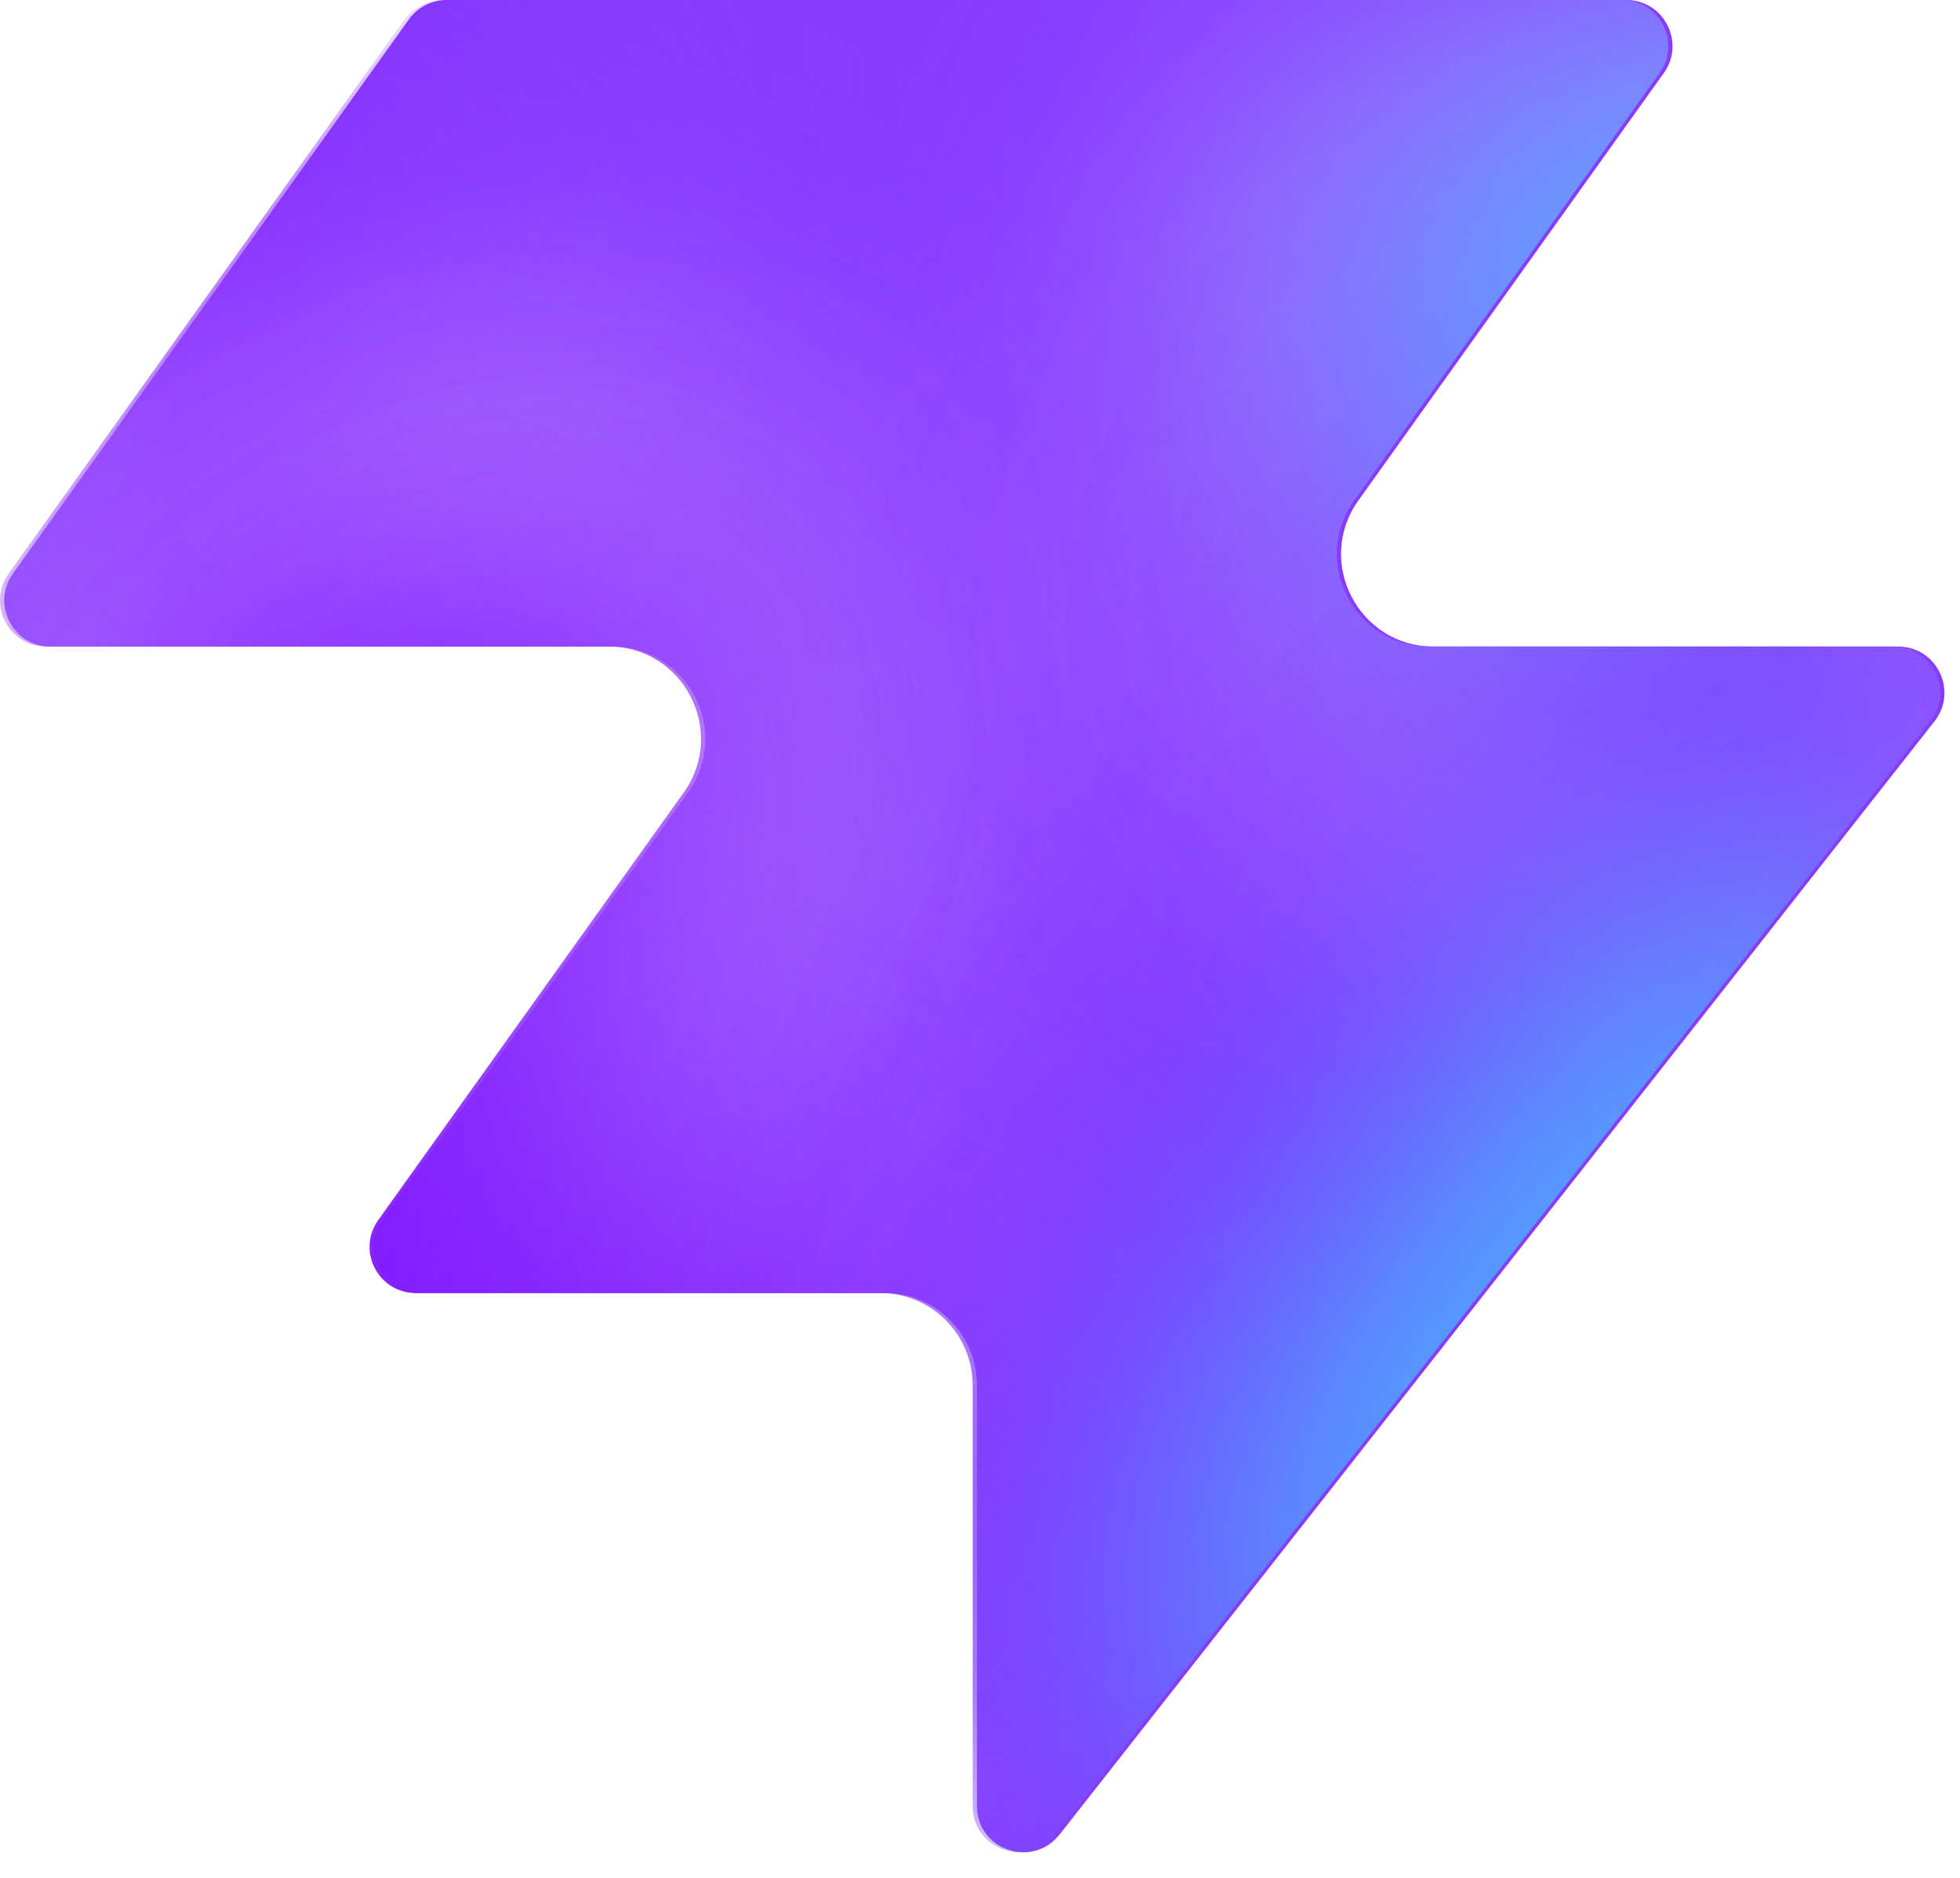
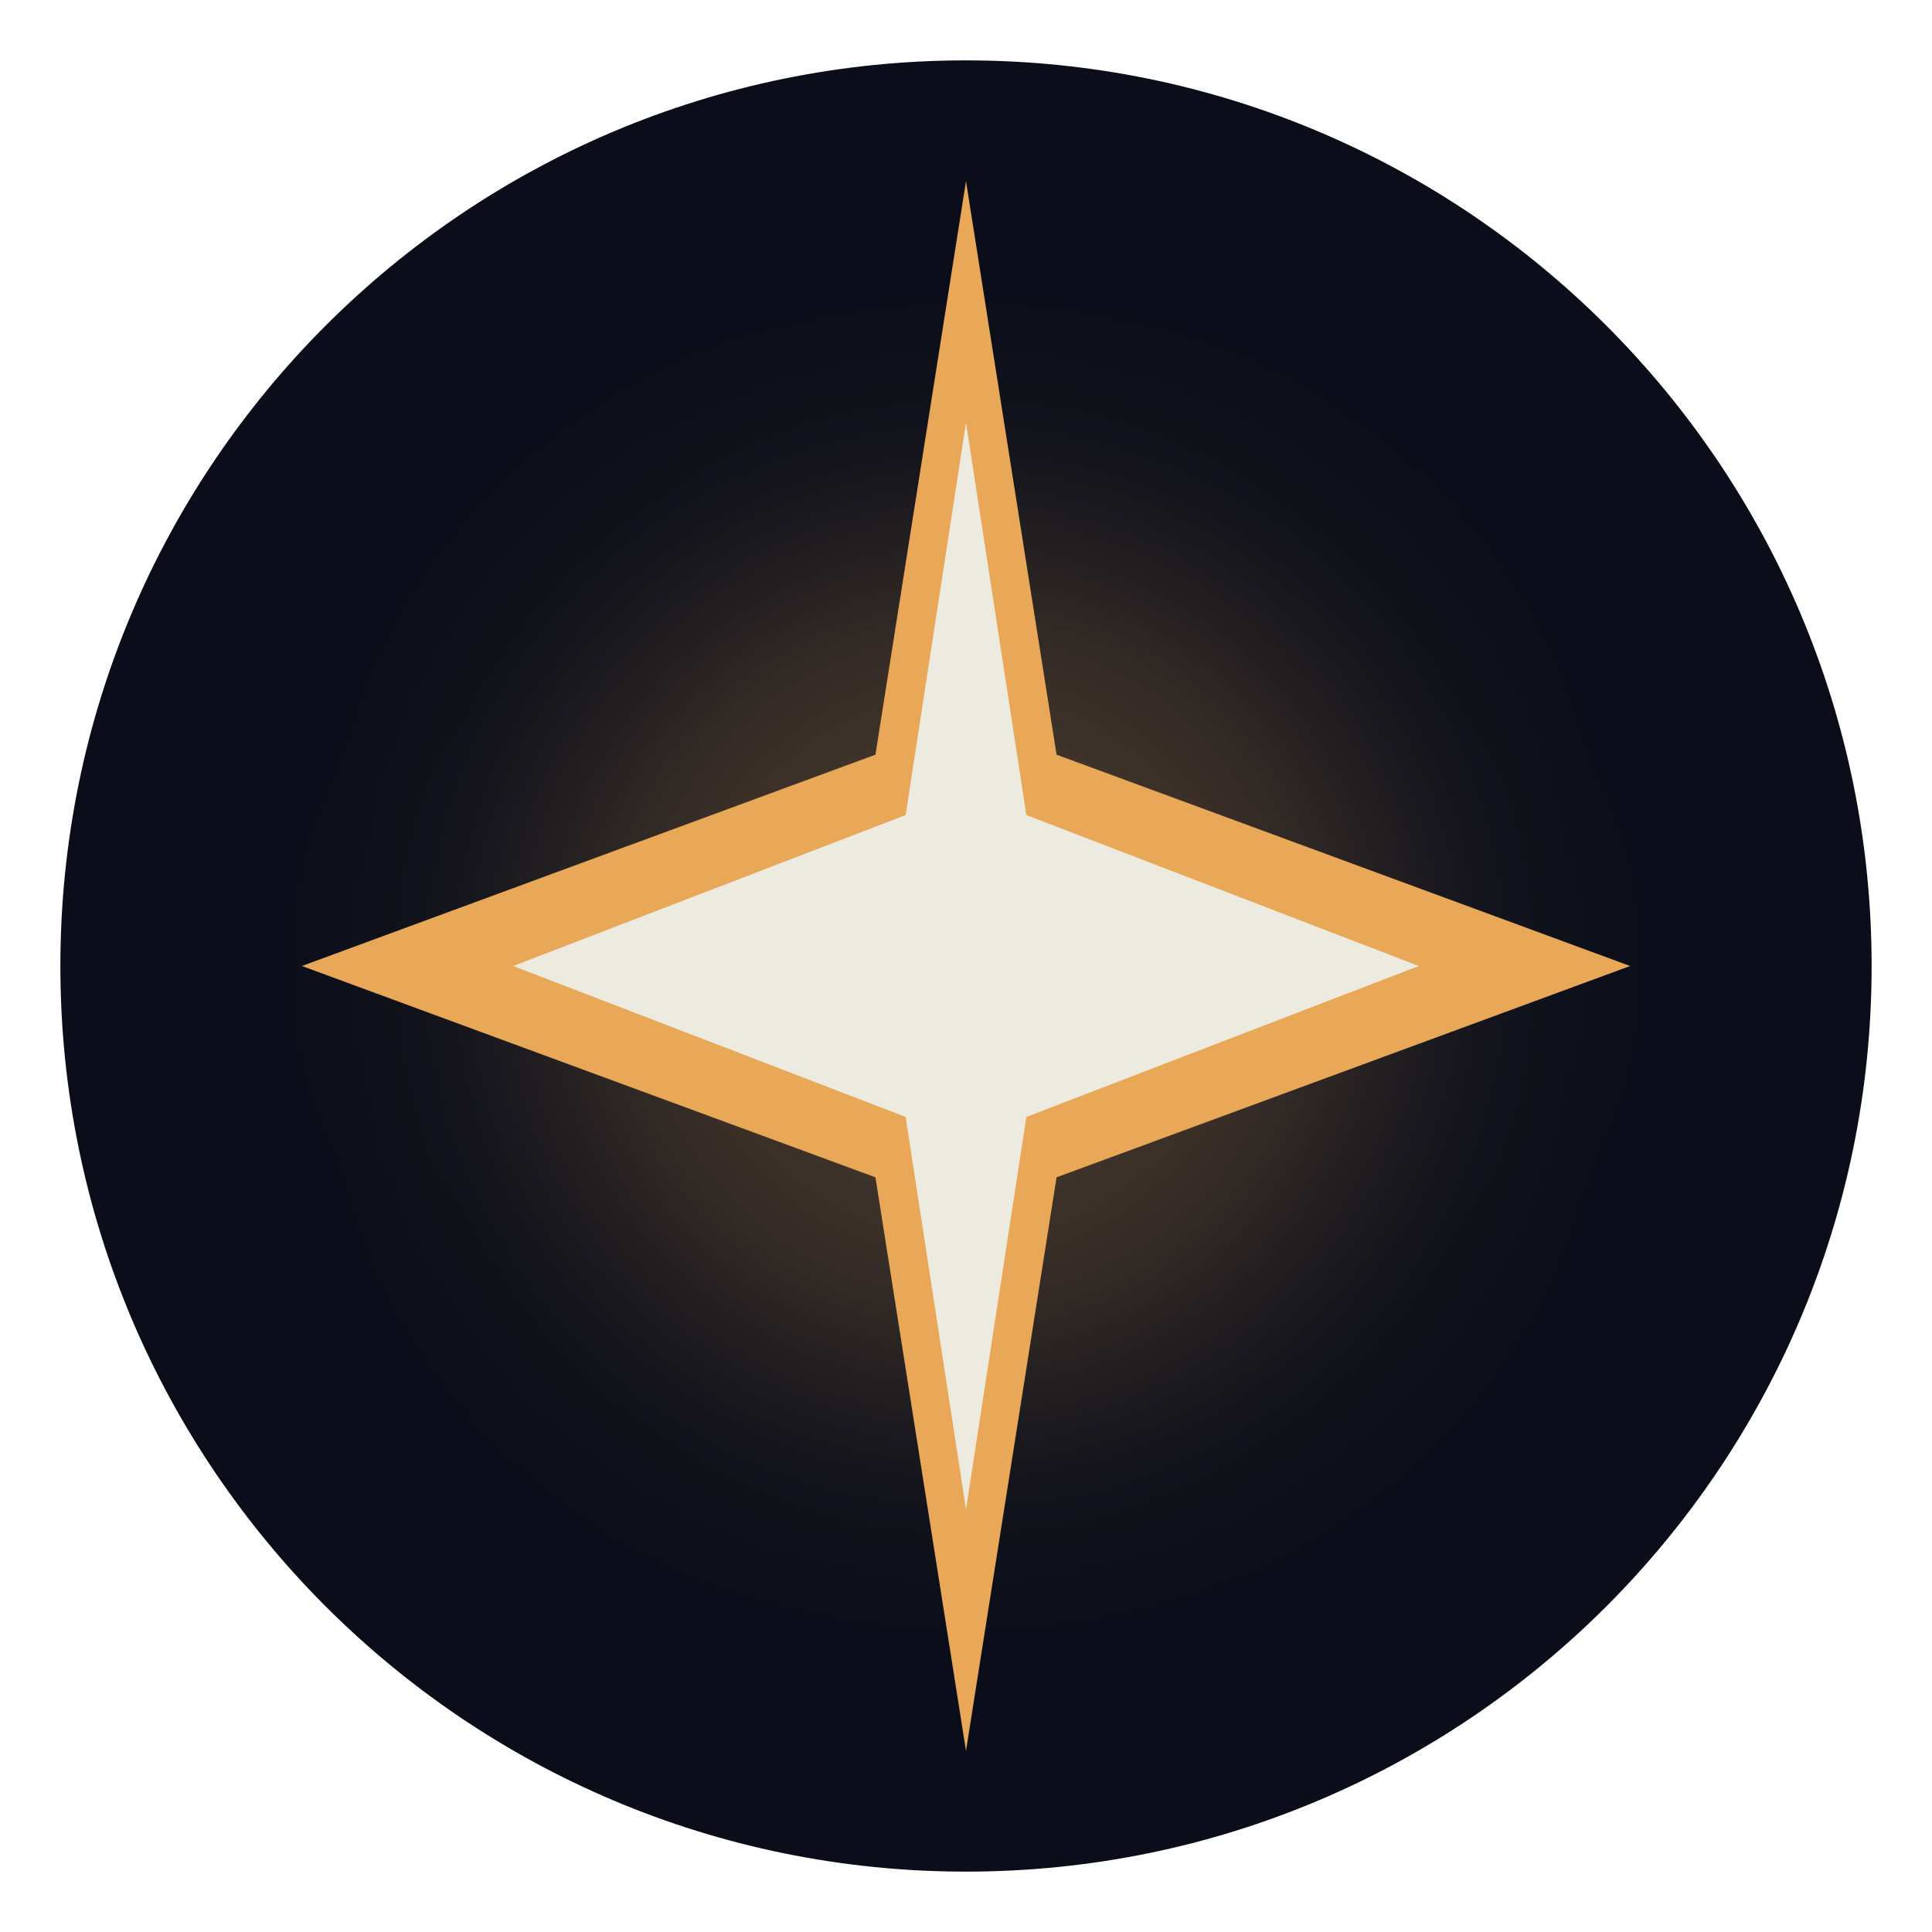
- <svg xmlns="http://www.w3.org/2000/svg" width="48" height="46" fill="none" viewBox="0 0 48 46">
-   <path fill="#863bff" d="M25.946 44.938c-.664.845-2.021.375-2.021-.698V33.937a2.26 2.26 0 0 0-2.262-2.262H10.287c-.92 0-1.456-1.04-.92-1.788l7.48-10.471c1.07-1.497 0-3.578-1.842-3.578H1.237c-.92 0-1.456-1.04-.92-1.788L10.013.474c.214-.297.556-.474.92-.474h28.894c.92 0 1.456 1.04.92 1.788l-7.48 10.471c-1.07 1.498 0 3.579 1.842 3.579h11.377c.943 0 1.473 1.088.89 1.83L25.947 44.94z" style="fill:#863bff;fill:color(display-p3 .525 .23 1);fill-opacity:1" />
-   <mask id="a" width="48" height="46" x="0" y="0" maskUnits="userSpaceOnUse" style="mask-type:alpha">
-     <path fill="#000" d="M25.842 44.938c-.664.844-2.021.375-2.021-.698V33.937a2.26 2.26 0 0 0-2.262-2.262H10.183c-.92 0-1.456-1.04-.92-1.788l7.48-10.471c1.07-1.498 0-3.579-1.842-3.579H1.133c-.92 0-1.456-1.04-.92-1.787L9.91.473c.214-.297.556-.474.92-.474h28.894c.92 0 1.456 1.04.92 1.788l-7.48 10.471c-1.07 1.498 0 3.578 1.842 3.578h11.377c.943 0 1.473 1.088.89 1.832L25.843 44.94z" style="fill:#000;fill-opacity:1" />
-   </mask>
-   <g mask="url(#a)">
-     <g filter="url(#b)">
-       <ellipse cx="5.508" cy="14.704" fill="#ede6ff" rx="5.508" ry="14.704" style="fill:#ede6ff;fill:color(display-p3 .927 .903 1);fill-opacity:1" transform="matrix(.00324 1 1 -.00324 -4.47 31.516)" />
-     </g>
-     <g filter="url(#c)">
-       <ellipse cx="10.399" cy="29.851" fill="#ede6ff" rx="10.399" ry="29.851" style="fill:#ede6ff;fill:color(display-p3 .927 .903 1);fill-opacity:1" transform="matrix(.00324 1 1 -.00324 -39.328 7.883)" />
-     </g>
-     <g filter="url(#d)">
-       <ellipse cx="5.508" cy="30.487" fill="#7e14ff" rx="5.508" ry="30.487" style="fill:#7e14ff;fill:color(display-p3 .492 .077 1);fill-opacity:1" transform="rotate(89.814 -25.913 -14.639)scale(1 -1)" />
-     </g>
-     <g filter="url(#e)">
-       <ellipse cx="5.508" cy="30.599" fill="#7e14ff" rx="5.508" ry="30.599" style="fill:#7e14ff;fill:color(display-p3 .492 .077 1);fill-opacity:1" transform="rotate(89.814 -32.644 -3.334)scale(1 -1)" />
-     </g>
-     <g filter="url(#f)">
-       <ellipse cx="5.508" cy="30.599" fill="#7e14ff" rx="5.508" ry="30.599" style="fill:#7e14ff;fill:color(display-p3 .492 .077 1);fill-opacity:1" transform="matrix(.00324 1 1 -.00324 -34.34 30.47)" />
-     </g>
-     <g filter="url(#g)">
-       <ellipse cx="14.072" cy="22.078" fill="#ede6ff" rx="14.072" ry="22.078" style="fill:#ede6ff;fill:color(display-p3 .927 .903 1);fill-opacity:1" transform="rotate(93.35 24.506 48.493)scale(-1 1)" />
-     </g>
-     <g filter="url(#h)">
-       <ellipse cx="3.47" cy="21.501" fill="#7e14ff" rx="3.47" ry="21.501" style="fill:#7e14ff;fill:color(display-p3 .492 .077 1);fill-opacity:1" transform="rotate(89.009 28.708 47.59)scale(-1 1)" />
-     </g>
-     <g filter="url(#i)">
-       <ellipse cx="3.47" cy="21.501" fill="#7e14ff" rx="3.47" ry="21.501" style="fill:#7e14ff;fill:color(display-p3 .492 .077 1);fill-opacity:1" transform="rotate(89.009 28.708 47.59)scale(-1 1)" />
-     </g>
-     <g filter="url(#j)">
-       <ellipse cx=".387" cy="8.972" fill="#7e14ff" rx="4.407" ry="29.108" style="fill:#7e14ff;fill:color(display-p3 .492 .077 1);fill-opacity:1" transform="rotate(39.51 .387 8.972)" />
-     </g>
-     <g filter="url(#k)">
-       <ellipse cx="47.523" cy="-6.092" fill="#7e14ff" rx="4.407" ry="29.108" style="fill:#7e14ff;fill:color(display-p3 .492 .077 1);fill-opacity:1" transform="rotate(37.892 47.523 -6.092)" />
-     </g>
-     <g filter="url(#l)">
-       <ellipse cx="41.412" cy="6.333" fill="#47bfff" rx="5.971" ry="9.665" style="fill:#47bfff;fill:color(display-p3 .28 .748 1);fill-opacity:1" transform="rotate(37.892 41.412 6.333)" />
-     </g>
-     <g filter="url(#m)">
-       <ellipse cx="-1.879" cy="38.332" fill="#7e14ff" rx="4.407" ry="29.108" style="fill:#7e14ff;fill:color(display-p3 .492 .077 1);fill-opacity:1" transform="rotate(37.892 -1.88 38.332)" />
-     </g>
-     <g filter="url(#n)">
-       <ellipse cx="-1.879" cy="38.332" fill="#7e14ff" rx="4.407" ry="29.108" style="fill:#7e14ff;fill:color(display-p3 .492 .077 1);fill-opacity:1" transform="rotate(37.892 -1.88 38.332)" />
-     </g>
-     <g filter="url(#o)">
-       <ellipse cx="35.651" cy="29.907" fill="#7e14ff" rx="4.407" ry="29.108" style="fill:#7e14ff;fill:color(display-p3 .492 .077 1);fill-opacity:1" transform="rotate(37.892 35.651 29.907)" />
-     </g>
-     <g filter="url(#p)">
-       <ellipse cx="38.418" cy="32.4" fill="#47bfff" rx="5.971" ry="15.297" style="fill:#47bfff;fill:color(display-p3 .28 .748 1);fill-opacity:1" transform="rotate(37.892 38.418 32.4)" />
-     </g>
-   </g>
-   <defs>
-     <filter id="b" width="60.045" height="41.654" x="-19.77" y="16.149" color-interpolation-filters="sRGB" filterUnits="userSpaceOnUse">
-       <feFlood flood-opacity="0" result="BackgroundImageFix" />
-       <feBlend in="SourceGraphic" in2="BackgroundImageFix" result="shape" />
-       <feGaussianBlur result="effect1_foregroundBlur_2002_17158" stdDeviation="7.659" />
-     </filter>
-     <filter id="c" width="90.34" height="51.437" x="-54.613" y="-7.533" color-interpolation-filters="sRGB" filterUnits="userSpaceOnUse">
-       <feFlood flood-opacity="0" result="BackgroundImageFix" />
-       <feBlend in="SourceGraphic" in2="BackgroundImageFix" result="shape" />
-       <feGaussianBlur result="effect1_foregroundBlur_2002_17158" stdDeviation="7.659" />
-     </filter>
-     <filter id="d" width="79.355" height="29.4" x="-49.64" y="2.03" color-interpolation-filters="sRGB" filterUnits="userSpaceOnUse">
-       <feFlood flood-opacity="0" result="BackgroundImageFix" />
-       <feBlend in="SourceGraphic" in2="BackgroundImageFix" result="shape" />
-       <feGaussianBlur result="effect1_foregroundBlur_2002_17158" stdDeviation="4.596" />
-     </filter>
-     <filter id="e" width="79.579" height="29.4" x="-45.045" y="20.029" color-interpolation-filters="sRGB" filterUnits="userSpaceOnUse">
-       <feFlood flood-opacity="0" result="BackgroundImageFix" />
-       <feBlend in="SourceGraphic" in2="BackgroundImageFix" result="shape" />
-       <feGaussianBlur result="effect1_foregroundBlur_2002_17158" stdDeviation="4.596" />
-     </filter>
-     <filter id="f" width="79.579" height="29.4" x="-43.513" y="21.178" color-interpolation-filters="sRGB" filterUnits="userSpaceOnUse">
-       <feFlood flood-opacity="0" result="BackgroundImageFix" />
-       <feBlend in="SourceGraphic" in2="BackgroundImageFix" result="shape" />
-       <feGaussianBlur result="effect1_foregroundBlur_2002_17158" stdDeviation="4.596" />
-     </filter>
-     <filter id="g" width="74.749" height="58.852" x="15.756" y="-17.901" color-interpolation-filters="sRGB" filterUnits="userSpaceOnUse">
-       <feFlood flood-opacity="0" result="BackgroundImageFix" />
-       <feBlend in="SourceGraphic" in2="BackgroundImageFix" result="shape" />
-       <feGaussianBlur result="effect1_foregroundBlur_2002_17158" stdDeviation="7.659" />
-     </filter>
-     <filter id="h" width="61.377" height="25.362" x="23.548" y="2.284" color-interpolation-filters="sRGB" filterUnits="userSpaceOnUse">
-       <feFlood flood-opacity="0" result="BackgroundImageFix" />
-       <feBlend in="SourceGraphic" in2="BackgroundImageFix" result="shape" />
-       <feGaussianBlur result="effect1_foregroundBlur_2002_17158" stdDeviation="4.596" />
-     </filter>
-     <filter id="i" width="61.377" height="25.362" x="23.548" y="2.284" color-interpolation-filters="sRGB" filterUnits="userSpaceOnUse">
-       <feFlood flood-opacity="0" result="BackgroundImageFix" />
-       <feBlend in="SourceGraphic" in2="BackgroundImageFix" result="shape" />
-       <feGaussianBlur result="effect1_foregroundBlur_2002_17158" stdDeviation="4.596" />
-     </filter>
-     <filter id="j" width="56.045" height="63.649" x="-27.636" y="-22.853" color-interpolation-filters="sRGB" filterUnits="userSpaceOnUse">
-       <feFlood flood-opacity="0" result="BackgroundImageFix" />
-       <feBlend in="SourceGraphic" in2="BackgroundImageFix" result="shape" />
-       <feGaussianBlur result="effect1_foregroundBlur_2002_17158" stdDeviation="4.596" />
-     </filter>
-     <filter id="k" width="54.814" height="64.646" x="20.116" y="-38.415" color-interpolation-filters="sRGB" filterUnits="userSpaceOnUse">
-       <feFlood flood-opacity="0" result="BackgroundImageFix" />
-       <feBlend in="SourceGraphic" in2="BackgroundImageFix" result="shape" />
-       <feGaussianBlur result="effect1_foregroundBlur_2002_17158" stdDeviation="4.596" />
-     </filter>
-     <filter id="l" width="33.541" height="35.313" x="24.641" y="-11.323" color-interpolation-filters="sRGB" filterUnits="userSpaceOnUse">
-       <feFlood flood-opacity="0" result="BackgroundImageFix" />
-       <feBlend in="SourceGraphic" in2="BackgroundImageFix" result="shape" />
-       <feGaussianBlur result="effect1_foregroundBlur_2002_17158" stdDeviation="4.596" />
-     </filter>
-     <filter id="m" width="54.814" height="64.646" x="-29.286" y="6.009" color-interpolation-filters="sRGB" filterUnits="userSpaceOnUse">
-       <feFlood flood-opacity="0" result="BackgroundImageFix" />
-       <feBlend in="SourceGraphic" in2="BackgroundImageFix" result="shape" />
-       <feGaussianBlur result="effect1_foregroundBlur_2002_17158" stdDeviation="4.596" />
-     </filter>
-     <filter id="n" width="54.814" height="64.646" x="-29.286" y="6.009" color-interpolation-filters="sRGB" filterUnits="userSpaceOnUse">
-       <feFlood flood-opacity="0" result="BackgroundImageFix" />
-       <feBlend in="SourceGraphic" in2="BackgroundImageFix" result="shape" />
-       <feGaussianBlur result="effect1_foregroundBlur_2002_17158" stdDeviation="4.596" />
-     </filter>
-     <filter id="o" width="54.814" height="64.646" x="8.244" y="-2.416" color-interpolation-filters="sRGB" filterUnits="userSpaceOnUse">
-       <feFlood flood-opacity="0" result="BackgroundImageFix" />
-       <feBlend in="SourceGraphic" in2="BackgroundImageFix" result="shape" />
-       <feGaussianBlur result="effect1_foregroundBlur_2002_17158" stdDeviation="4.596" />
-     </filter>
-     <filter id="p" width="39.409" height="43.623" x="18.713" y="10.588" color-interpolation-filters="sRGB" filterUnits="userSpaceOnUse">
-       <feFlood flood-opacity="0" result="BackgroundImageFix" />
-       <feBlend in="SourceGraphic" in2="BackgroundImageFix" result="shape" />
-       <feGaussianBlur result="effect1_foregroundBlur_2002_17158" stdDeviation="4.596" />
-     </filter>
-   </defs>
+ <svg xmlns="http://www.w3.org/2000/svg" viewBox="0 0 64 64" fill="none">
+   <circle cx="32" cy="32" r="30" fill="#0B0E1A" />
+   <circle cx="32" cy="32" r="14" fill="#E8A857" fill-opacity="0.25" filter="blur(4px)" />
+   <path d="M32 6 L35 25 L54 32 L35 39 L32 58 L29 39 L10 32 L29 25 Z" fill="#E8A857" />
+   <path d="M32 14 L34 27 L47 32 L34 37 L32 50 L30 37 L17 32 L30 27 Z" fill="#EDEAE0" />
</svg>
